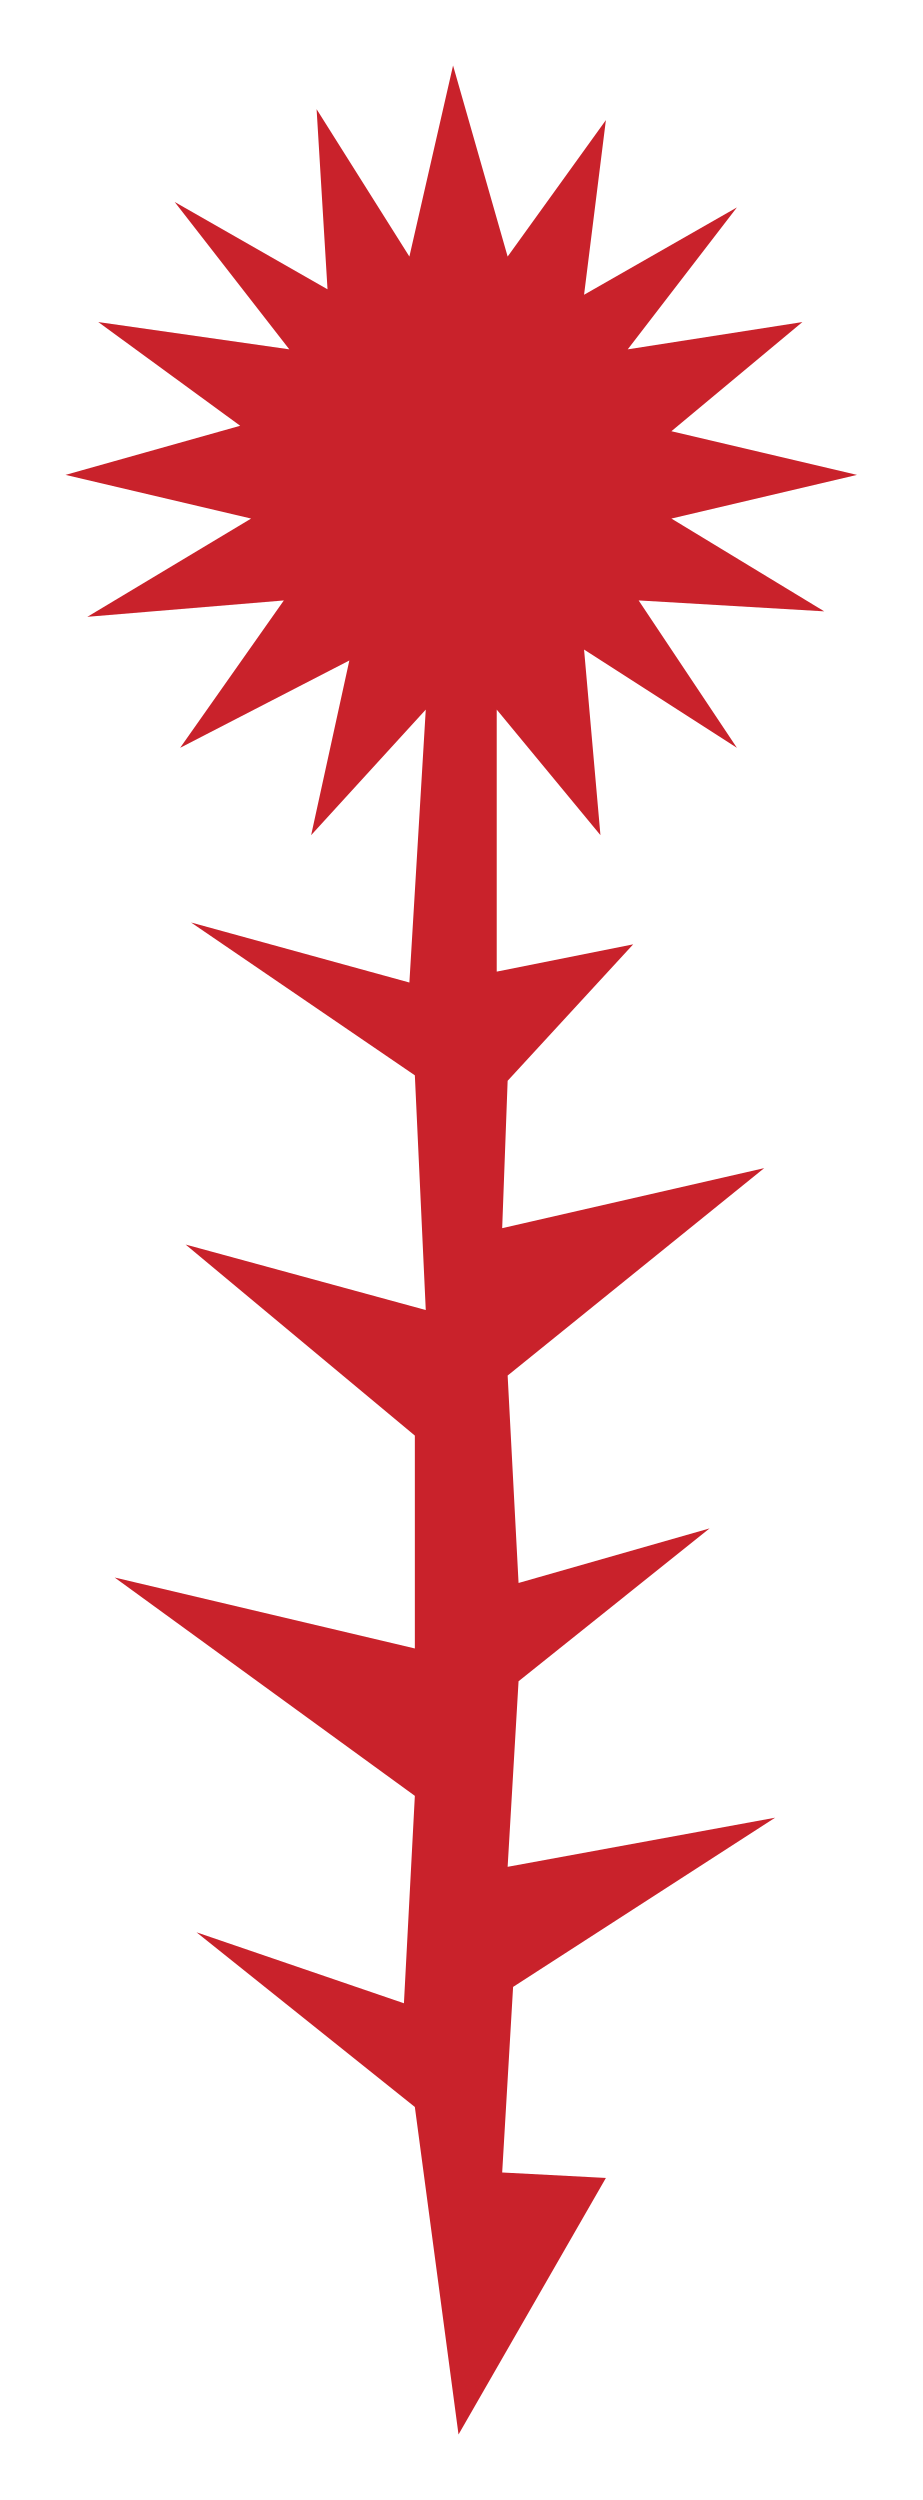
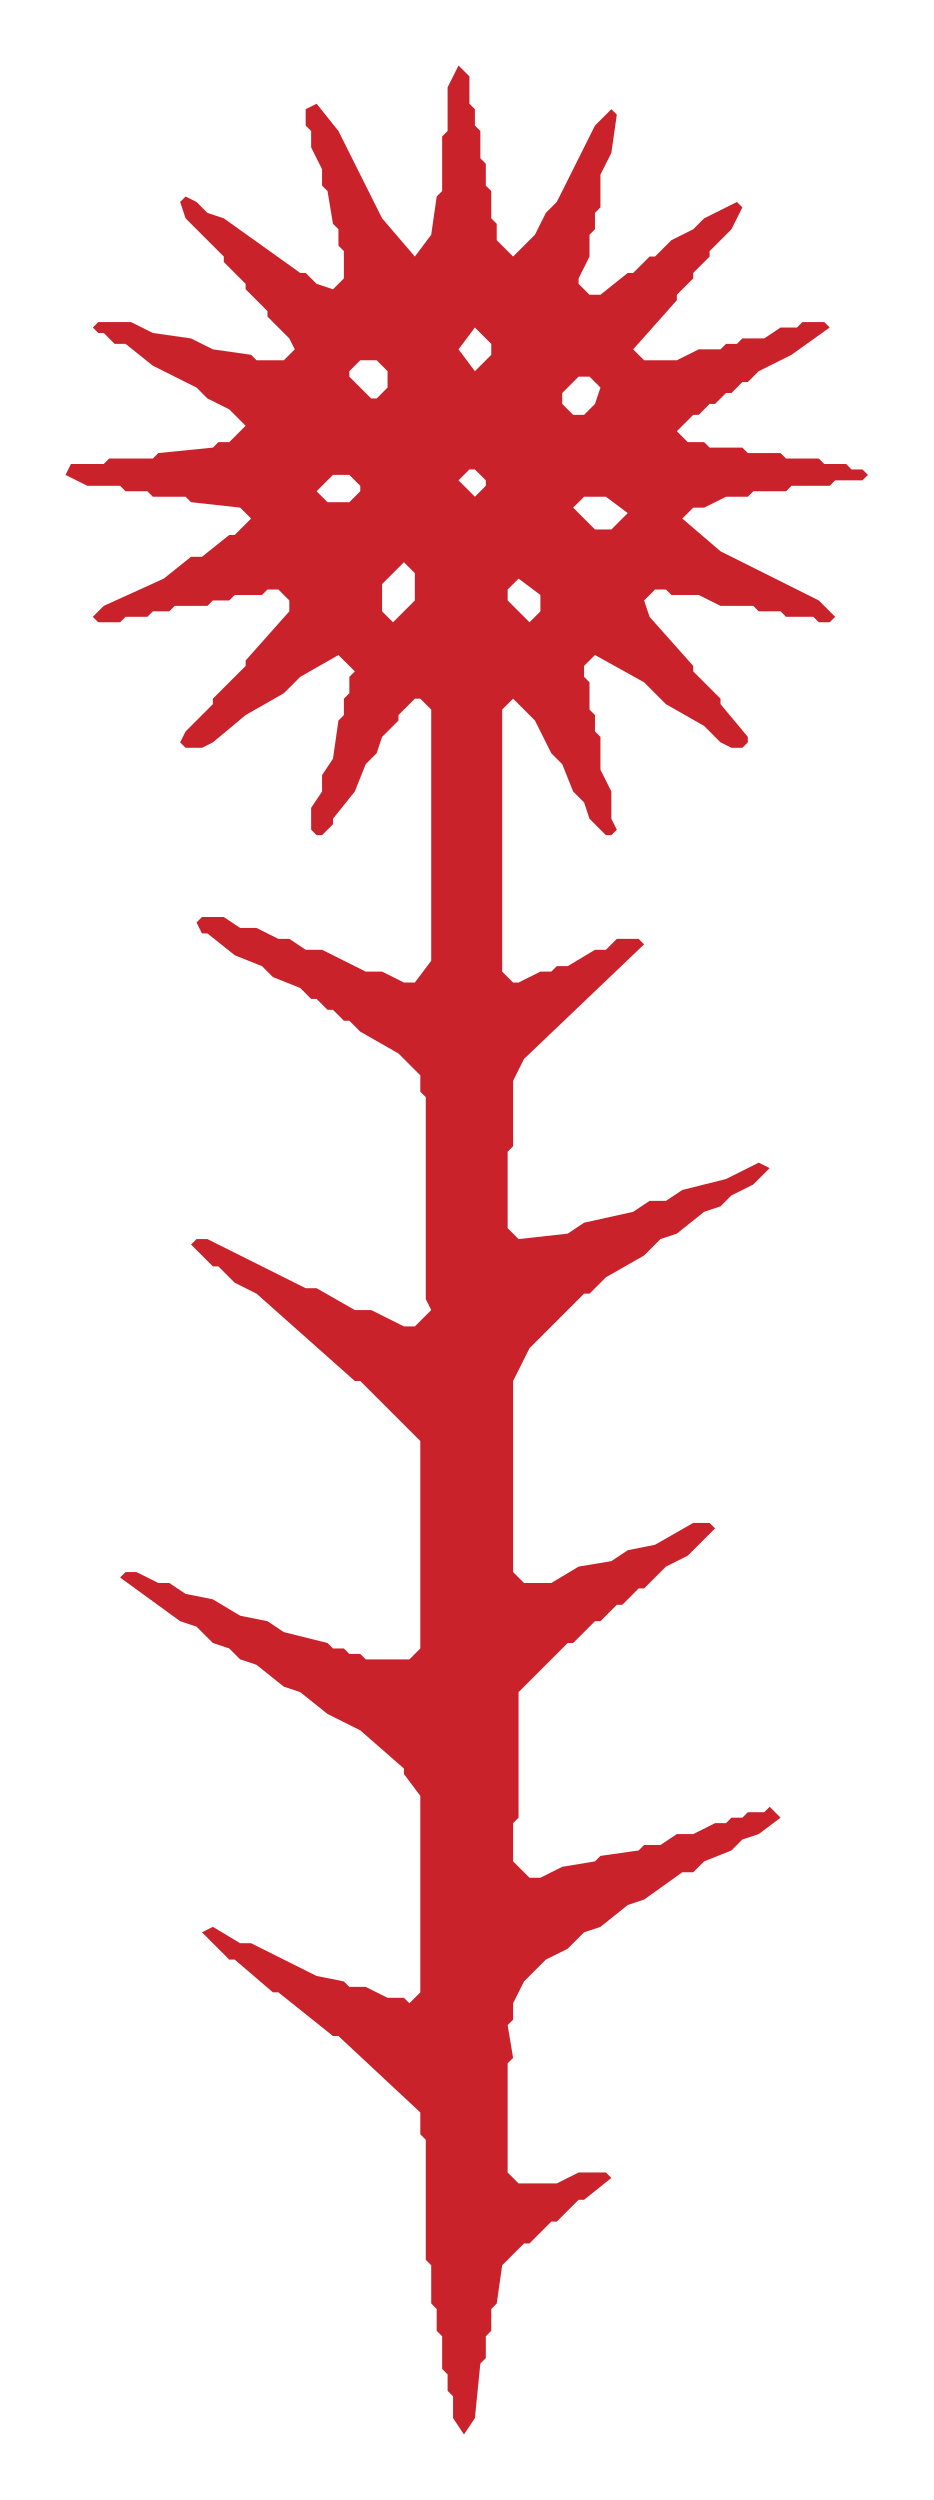
- <svg xmlns="http://www.w3.org/2000/svg" width="169" height="458" viewBox="152 254 169 458" preserveAspectRatio="xMidYMid meet">
-   <path fill="#c9222b" d="M 235.00 266.00 L 227.00 301.00 L 210.00 274.00 L 212.00 307.00 L 184.00 291.00 L 205.00 318.00 L 170.00 313.00 L 196.00 332.00 L 164.00 341.00 L 198.00 349.00 L 168.00 367.00 L 204.00 364.00 L 185.00 391.00 L 216.00 375.00 L 209.00 407.00 L 230.00 384.00 L 227.00 434.00 L 187.00 423.00 L 228.00 451.00 L 230.00 494.00 L 186.00 482.00 L 228.00 517.00 L 228.00 556.00 L 173.00 543.00 L 228.00 583.00 L 226.00 621.00 L 188.00 608.00 L 228.00 640.00 L 236.00 700.00 L 263.00 653.00 L 244.00 652.00 L 246.00 618.00 L 294.00 587.00 L 245.00 596.00 L 247.00 562.00 L 282.00 534.00 L 247.00 544.00 L 245.00 506.00 L 292.00 468.00 L 244.00 479.00 L 245.00 452.00 L 268.00 427.00 L 243.00 432.00 L 243.00 384.00 L 262.00 407.00 L 259.00 373.00 L 287.00 391.00 L 269.00 364.00 L 303.00 366.00 L 275.00 349.00 L 309.00 341.00 L 275.00 333.00 L 299.00 313.00 L 267.00 318.00 L 287.00 292.00 L 259.00 308.00 L 263.00 276.00 L 245.00 301.00 Z" />
+ <svg xmlns="http://www.w3.org/2000/svg" width="171" height="458" viewBox="151 254 171 458" preserveAspectRatio="xMidYMid meet">
+   <path fill="#c9222b" fill-rule="evenodd" d="M 235.00 266.00 L 233.00 270.00 L 233.00 278.00 L 232.00 279.00 L 232.00 289.00 L 231.00 290.00 L 230.00 297.00 L 227.00 301.00 L 221.00 294.00 L 213.00 278.00 L 209.00 273.00 L 207.00 274.00 L 207.00 277.00 L 208.00 278.00 L 208.00 281.00 L 210.00 285.00 L 210.00 288.00 L 211.00 289.00 L 212.00 295.00 L 213.00 296.00 L 213.00 299.00 L 214.00 300.00 L 214.00 305.00 L 212.00 307.00 L 209.00 306.00 L 207.00 304.00 L 206.00 304.00 L 192.00 294.00 L 189.00 293.00 L 187.00 291.00 L 185.00 290.00 L 184.00 291.00 L 185.00 294.00 L 192.00 301.00 L 192.00 302.00 L 196.00 306.00 L 196.00 307.00 L 200.00 311.00 L 200.00 312.00 L 204.00 316.00 L 205.00 318.00 L 203.00 320.00 L 198.00 320.00 L 197.00 319.00 L 190.00 318.00 L 186.00 316.00 L 179.00 315.00 L 175.00 313.00 L 169.00 313.00 L 168.00 314.00 L 169.00 315.00 L 170.00 315.00 L 172.00 317.00 L 174.00 317.00 L 179.00 321.00 L 187.00 325.00 L 189.00 327.00 L 193.00 329.00 L 196.00 332.00 L 193.00 335.00 L 191.00 335.00 L 190.00 336.00 L 180.00 337.00 L 179.00 338.00 L 171.00 338.00 L 170.00 339.00 L 164.00 339.00 L 163.00 341.00 L 167.00 343.00 L 173.00 343.00 L 174.00 344.00 L 178.00 344.00 L 179.00 345.00 L 185.00 345.00 L 186.00 346.00 L 195.00 347.00 L 197.00 349.00 L 194.00 352.00 L 193.00 352.00 L 188.00 356.00 L 186.00 356.00 L 181.00 360.00 L 170.00 365.00 L 168.00 367.00 L 169.00 368.00 L 173.00 368.00 L 174.00 367.00 L 178.00 367.00 L 179.00 366.00 L 182.00 366.00 L 183.00 365.00 L 189.00 365.00 L 190.00 364.00 L 193.00 364.00 L 194.00 363.00 L 199.00 363.00 L 200.00 362.00 L 202.00 362.00 L 204.00 364.00 L 204.00 366.00 L 196.00 375.00 L 196.00 376.00 L 190.00 382.00 L 190.00 383.00 L 185.00 388.00 L 184.00 390.00 L 185.00 391.00 L 188.00 391.00 L 190.00 390.00 L 196.00 385.00 L 203.00 381.00 L 206.00 378.00 L 213.00 374.00 L 216.00 377.00 L 215.00 378.00 L 215.00 381.00 L 214.00 382.00 L 214.00 385.00 L 213.00 386.00 L 212.00 393.00 L 210.00 396.00 L 210.00 399.00 L 208.00 402.00 L 208.00 406.00 L 209.00 407.00 L 210.00 407.00 L 212.00 405.00 L 212.00 404.00 L 216.00 399.00 L 218.00 394.00 L 220.00 392.00 L 221.00 389.00 L 224.00 386.00 L 224.00 385.00 L 227.00 382.00 L 228.00 382.00 L 230.00 384.00 L 230.00 430.00 L 227.00 434.00 L 225.00 434.00 L 221.00 432.00 L 218.00 432.00 L 210.00 428.00 L 207.00 428.00 L 204.00 426.00 L 202.00 426.00 L 198.00 424.00 L 195.00 424.00 L 192.00 422.00 L 188.00 422.00 L 187.00 423.00 L 188.00 425.00 L 189.00 425.00 L 194.00 429.00 L 199.00 431.00 L 201.00 433.00 L 206.00 435.00 L 208.00 437.00 L 209.00 437.00 L 211.00 439.00 L 212.00 439.00 L 214.00 441.00 L 215.00 441.00 L 217.00 443.00 L 224.00 447.00 L 228.00 451.00 L 228.00 454.00 L 229.00 455.00 L 229.00 492.00 L 230.00 494.00 L 227.00 497.00 L 225.00 497.00 L 219.00 494.00 L 216.00 494.00 L 209.00 490.00 L 207.00 490.00 L 189.00 481.00 L 187.00 481.00 L 186.00 482.00 L 190.00 486.00 L 191.00 486.00 L 194.00 489.00 L 198.00 491.00 L 216.00 507.00 L 217.00 507.00 L 228.00 518.00 L 228.00 556.00 L 226.00 558.00 L 218.00 558.00 L 217.00 557.00 L 215.00 557.00 L 214.00 556.00 L 212.00 556.00 L 211.00 555.00 L 203.00 553.00 L 200.00 551.00 L 195.00 550.00 L 190.00 547.00 L 185.00 546.00 L 182.00 544.00 L 180.00 544.00 L 176.00 542.00 L 174.00 542.00 L 173.00 543.00 L 184.00 551.00 L 187.00 552.00 L 190.00 555.00 L 193.00 556.00 L 195.00 558.00 L 198.00 559.00 L 203.00 563.00 L 206.00 564.00 L 211.00 568.00 L 217.00 571.00 L 225.00 578.00 L 225.00 579.00 L 228.00 583.00 L 228.00 619.00 L 226.00 621.00 L 225.00 620.00 L 222.00 620.00 L 218.00 618.00 L 215.00 618.00 L 214.00 617.00 L 209.00 616.00 L 197.00 610.00 L 195.00 610.00 L 190.00 607.00 L 188.00 608.00 L 193.00 613.00 L 194.00 613.00 L 201.00 619.00 L 202.00 619.00 L 212.00 627.00 L 213.00 627.00 L 228.00 641.00 L 228.00 645.00 L 229.00 646.00 L 229.00 668.00 L 230.00 669.00 L 230.00 676.00 L 231.00 677.00 L 231.00 681.00 L 232.00 682.00 L 232.00 688.00 L 233.00 689.00 L 233.00 692.00 L 234.00 693.00 L 234.00 697.00 L 236.00 700.00 L 238.00 697.00 L 239.00 687.00 L 240.00 686.00 L 240.00 682.00 L 241.00 681.00 L 241.00 677.00 L 242.00 676.00 L 243.00 669.00 L 247.00 665.00 L 248.00 665.00 L 252.00 661.00 L 253.00 661.00 L 257.00 657.00 L 258.00 657.00 L 263.00 653.00 L 262.00 652.00 L 257.00 652.00 L 253.00 654.00 L 246.00 654.00 L 244.00 652.00 L 244.00 632.00 L 245.00 631.00 L 244.00 625.00 L 245.00 624.00 L 245.00 621.00 L 247.00 617.00 L 251.00 613.00 L 255.00 611.00 L 258.00 608.00 L 261.00 607.00 L 266.00 603.00 L 269.00 602.00 L 276.00 597.00 L 278.00 597.00 L 280.00 595.00 L 285.00 593.00 L 287.00 591.00 L 290.00 590.00 L 294.00 587.00 L 292.00 585.00 L 291.00 586.00 L 288.00 586.00 L 287.00 587.00 L 285.00 587.00 L 284.00 588.00 L 282.00 588.00 L 278.00 590.00 L 275.00 590.00 L 272.00 592.00 L 269.00 592.00 L 268.00 593.00 L 261.00 594.00 L 260.00 595.00 L 254.00 596.00 L 250.00 598.00 L 248.00 598.00 L 245.00 595.00 L 245.00 588.00 L 246.00 587.00 L 246.00 564.00 L 255.00 555.00 L 256.00 555.00 L 260.00 551.00 L 261.00 551.00 L 264.00 548.00 L 265.00 548.00 L 268.00 545.00 L 269.00 545.00 L 273.00 541.00 L 277.00 539.00 L 282.00 534.00 L 281.00 533.00 L 278.00 533.00 L 271.00 537.00 L 266.00 538.00 L 263.00 540.00 L 257.00 541.00 L 252.00 544.00 L 247.00 544.00 L 245.00 542.00 L 245.00 507.00 L 248.00 501.00 L 258.00 491.00 L 259.00 491.00 L 262.00 488.00 L 269.00 484.00 L 272.00 481.00 L 275.00 480.00 L 280.00 476.00 L 283.00 475.00 L 285.00 473.00 L 289.00 471.00 L 292.00 468.00 L 290.00 467.00 L 284.00 470.00 L 276.00 472.00 L 273.00 474.00 L 270.00 474.00 L 267.00 476.00 L 258.00 478.00 L 255.00 480.00 L 246.00 481.00 L 244.00 479.00 L 244.00 465.00 L 245.00 464.00 L 245.00 452.00 L 247.00 448.00 L 269.00 427.00 L 268.00 426.00 L 264.00 426.00 L 262.00 428.00 L 260.00 428.00 L 255.00 431.00 L 253.00 431.00 L 252.00 432.00 L 250.00 432.00 L 246.00 434.00 L 245.00 434.00 L 243.00 432.00 L 243.00 384.00 L 245.00 382.00 L 249.00 386.00 L 252.00 392.00 L 254.00 394.00 L 256.00 399.00 L 258.00 401.00 L 259.00 404.00 L 262.00 407.00 L 263.00 407.00 L 264.00 406.00 L 263.00 404.00 L 263.00 399.00 L 261.00 395.00 L 261.00 389.00 L 260.00 388.00 L 260.00 385.00 L 259.00 384.00 L 259.00 379.00 L 258.00 378.00 L 258.00 376.00 L 260.00 374.00 L 269.00 379.00 L 273.00 383.00 L 280.00 387.00 L 283.00 390.00 L 285.00 391.00 L 287.00 391.00 L 288.00 390.00 L 288.00 389.00 L 283.00 383.00 L 283.00 382.00 L 278.00 377.00 L 278.00 376.00 L 270.00 367.00 L 269.00 364.00 L 271.00 362.00 L 273.00 362.00 L 274.00 363.00 L 279.00 363.00 L 283.00 365.00 L 289.00 365.00 L 290.00 366.00 L 294.00 366.00 L 295.00 367.00 L 300.00 367.00 L 301.00 368.00 L 303.00 368.00 L 304.00 367.00 L 301.00 364.00 L 283.00 355.00 L 276.00 349.00 L 278.00 347.00 L 280.00 347.00 L 284.00 345.00 L 288.00 345.00 L 289.00 344.00 L 295.00 344.00 L 296.00 343.00 L 303.00 343.00 L 304.00 342.00 L 309.00 342.00 L 310.00 341.00 L 309.00 340.00 L 307.00 340.00 L 306.00 339.00 L 302.00 339.00 L 301.00 338.00 L 295.00 338.00 L 294.00 337.00 L 288.00 337.00 L 287.00 336.00 L 281.00 336.00 L 280.00 335.00 L 277.00 335.00 L 275.00 333.00 L 278.00 330.00 L 279.00 330.00 L 281.00 328.00 L 282.00 328.00 L 284.00 326.00 L 285.00 326.00 L 287.00 324.00 L 288.00 324.00 L 290.00 322.00 L 296.00 319.00 L 303.00 314.00 L 302.00 313.00 L 298.00 313.00 L 297.00 314.00 L 294.00 314.00 L 291.00 316.00 L 287.00 316.00 L 286.00 317.00 L 284.00 317.00 L 283.00 318.00 L 279.00 318.00 L 275.00 320.00 L 269.00 320.00 L 267.00 318.00 L 275.00 309.00 L 275.00 308.00 L 278.00 305.00 L 278.00 304.00 L 281.00 301.00 L 281.00 300.00 L 285.00 296.00 L 287.00 292.00 L 286.00 291.00 L 280.00 294.00 L 278.00 296.00 L 274.00 298.00 L 271.00 301.00 L 270.00 301.00 L 267.00 304.00 L 266.00 304.00 L 261.00 308.00 L 259.00 308.00 L 257.00 306.00 L 257.00 305.00 L 259.00 301.00 L 259.00 297.00 L 260.00 296.00 L 260.00 293.00 L 261.00 292.00 L 261.00 286.00 L 263.00 282.00 L 264.00 275.00 L 263.00 274.00 L 260.00 277.00 L 253.00 291.00 L 251.00 293.00 L 249.00 297.00 L 245.00 301.00 L 242.00 298.00 L 242.00 295.00 L 241.00 294.00 L 241.00 289.00 L 240.00 288.00 L 240.00 284.00 L 239.00 283.00 L 239.00 278.00 L 238.00 277.00 L 238.00 274.00 L 237.00 273.00 L 237.00 268.00 Z M 246.00 360.00 L 250.00 363.00 L 250.00 366.00 L 248.00 368.00 L 244.00 364.00 L 244.00 362.00 Z M 225.00 357.00 L 227.00 359.00 L 227.00 364.00 L 223.00 368.00 L 221.00 366.00 L 221.00 361.00 Z M 256.00 347.00 L 258.00 345.00 L 262.00 345.00 L 266.00 348.00 L 263.00 351.00 L 260.00 351.00 Z M 209.00 344.00 L 212.00 341.00 L 215.00 341.00 L 217.00 343.00 L 217.00 344.00 L 215.00 346.00 L 211.00 346.00 Z M 237.00 340.00 L 238.00 340.00 L 240.00 342.00 L 240.00 343.00 L 238.00 345.00 L 235.00 342.00 Z M 257.00 323.00 L 259.00 323.00 L 261.00 325.00 L 260.00 328.00 L 258.00 330.00 L 256.00 330.00 L 254.00 328.00 L 254.00 326.00 Z M 217.00 320.00 L 220.00 320.00 L 222.00 322.00 L 222.00 325.00 L 220.00 327.00 L 219.00 327.00 L 215.00 323.00 L 215.00 322.00 Z M 238.00 314.00 L 241.00 317.00 L 241.00 319.00 L 238.00 322.00 L 235.00 318.00 Z" />
</svg>
